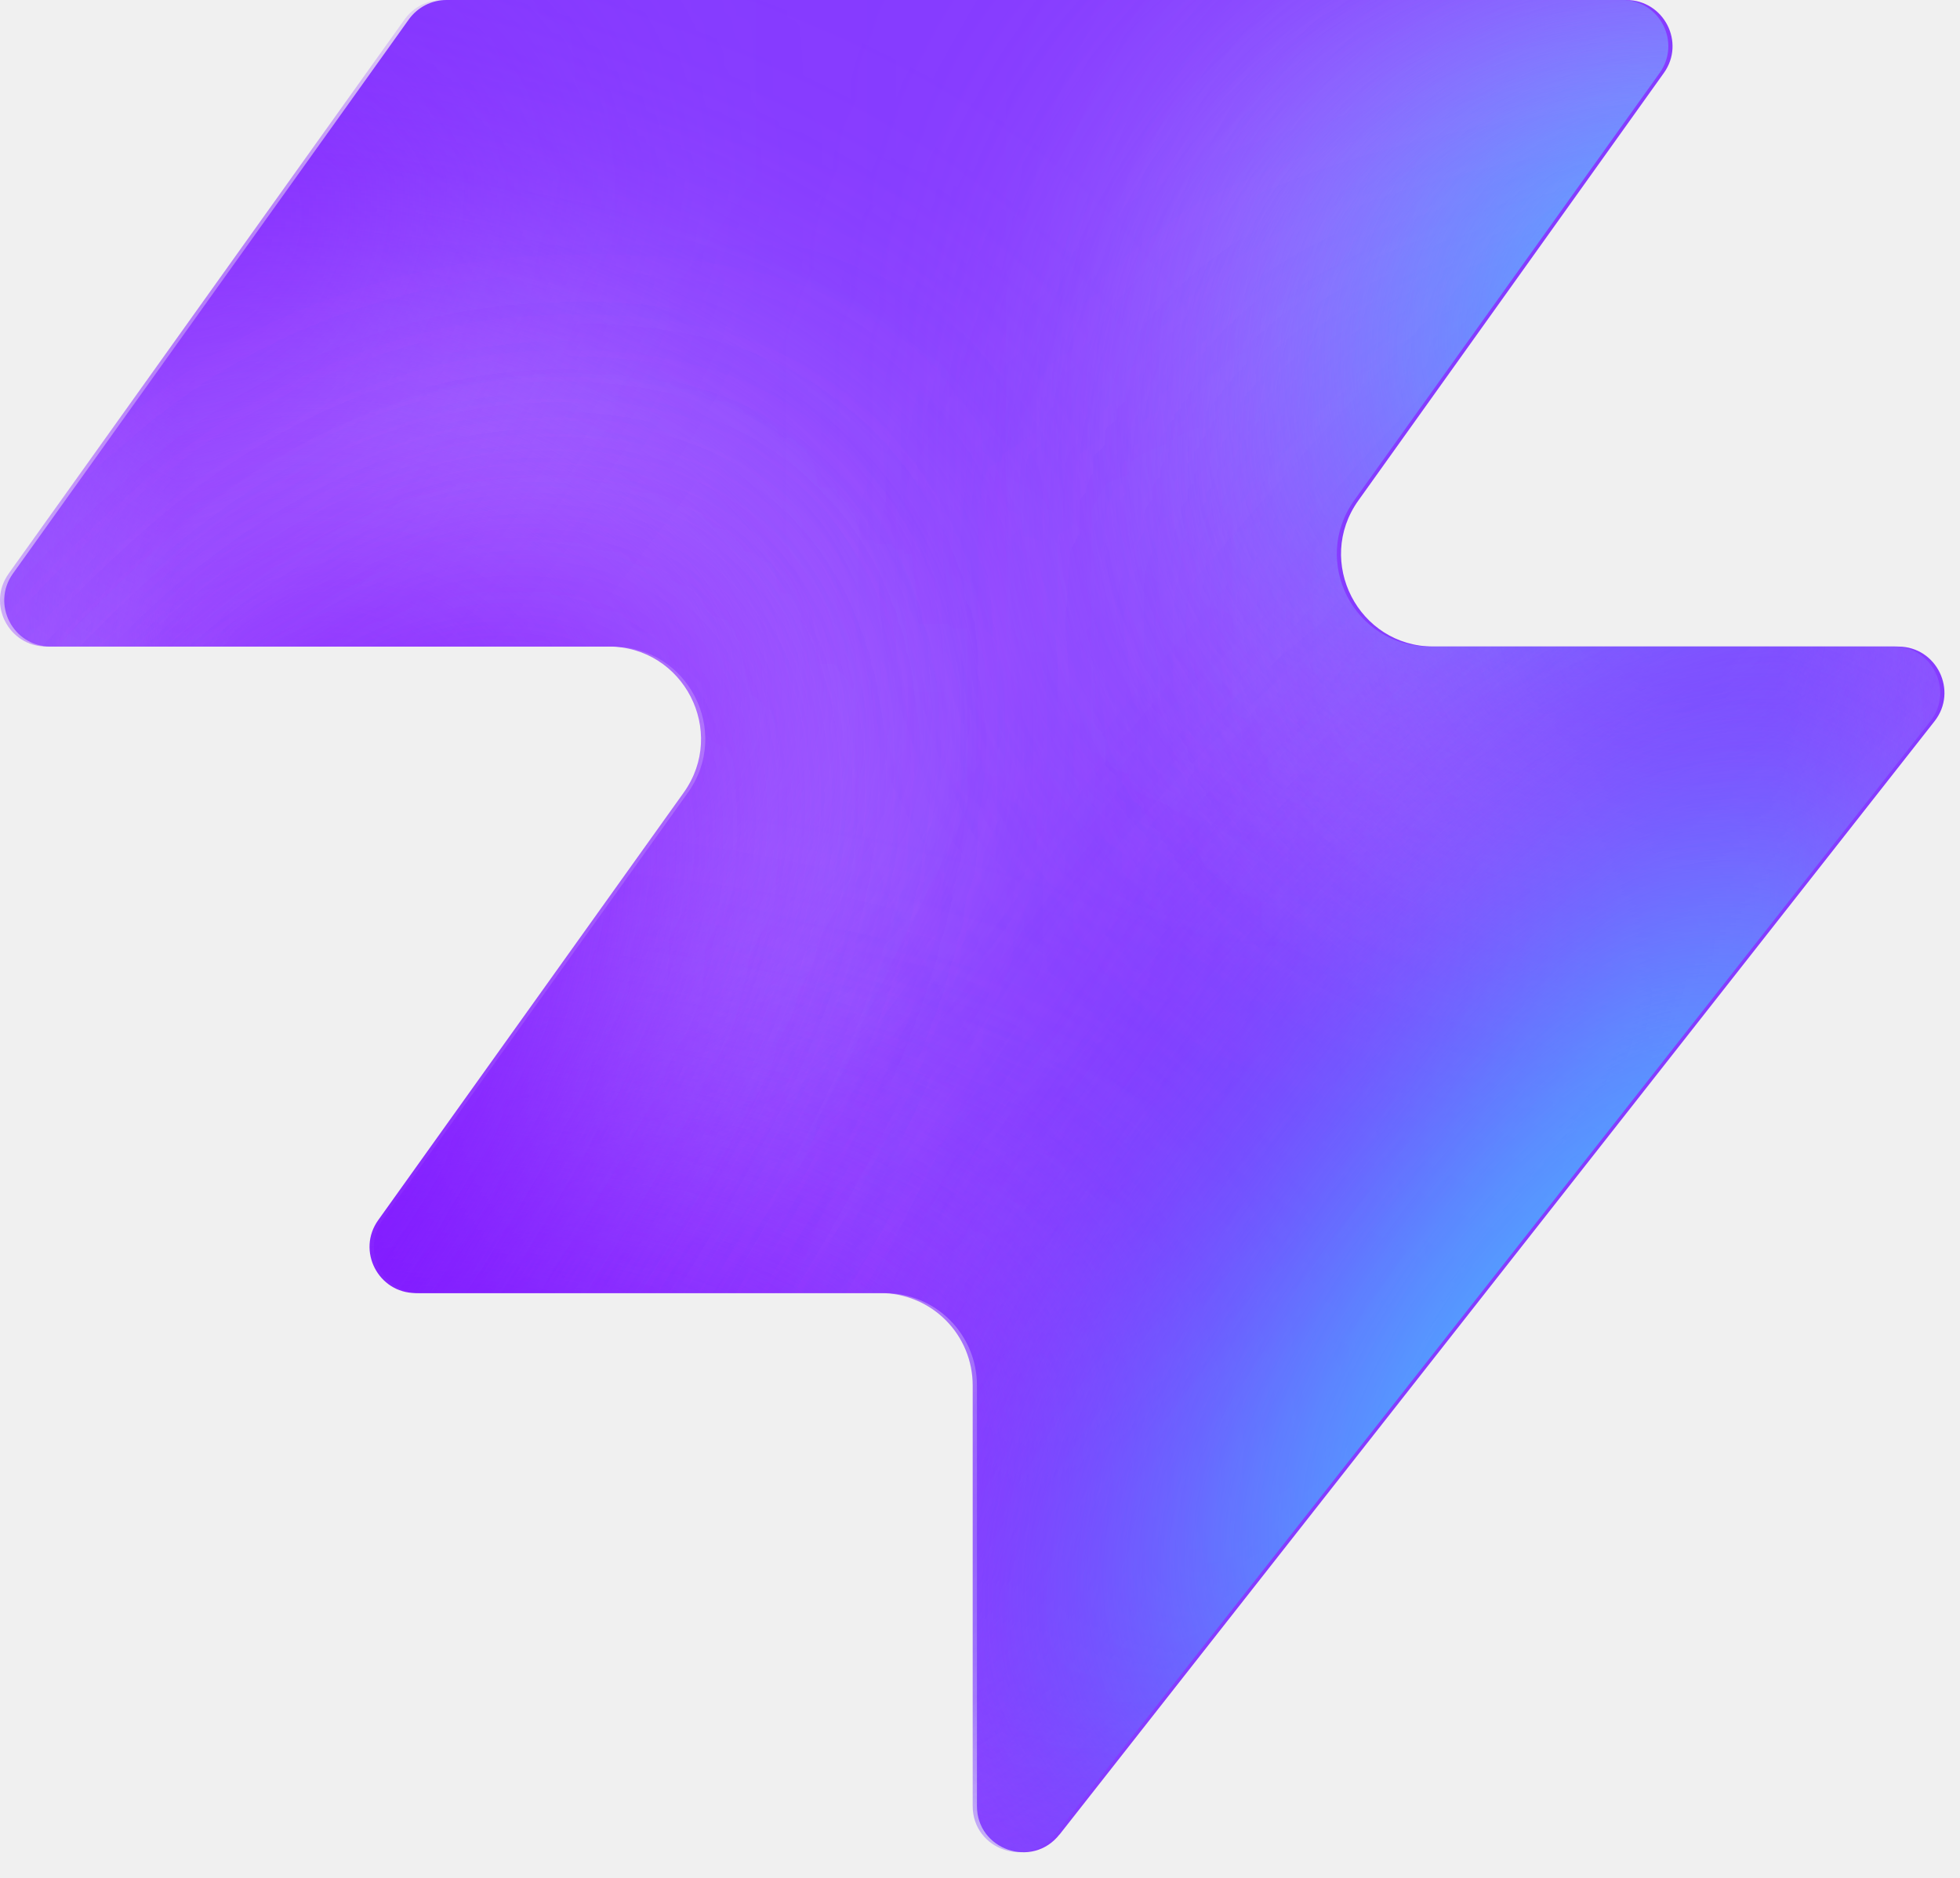
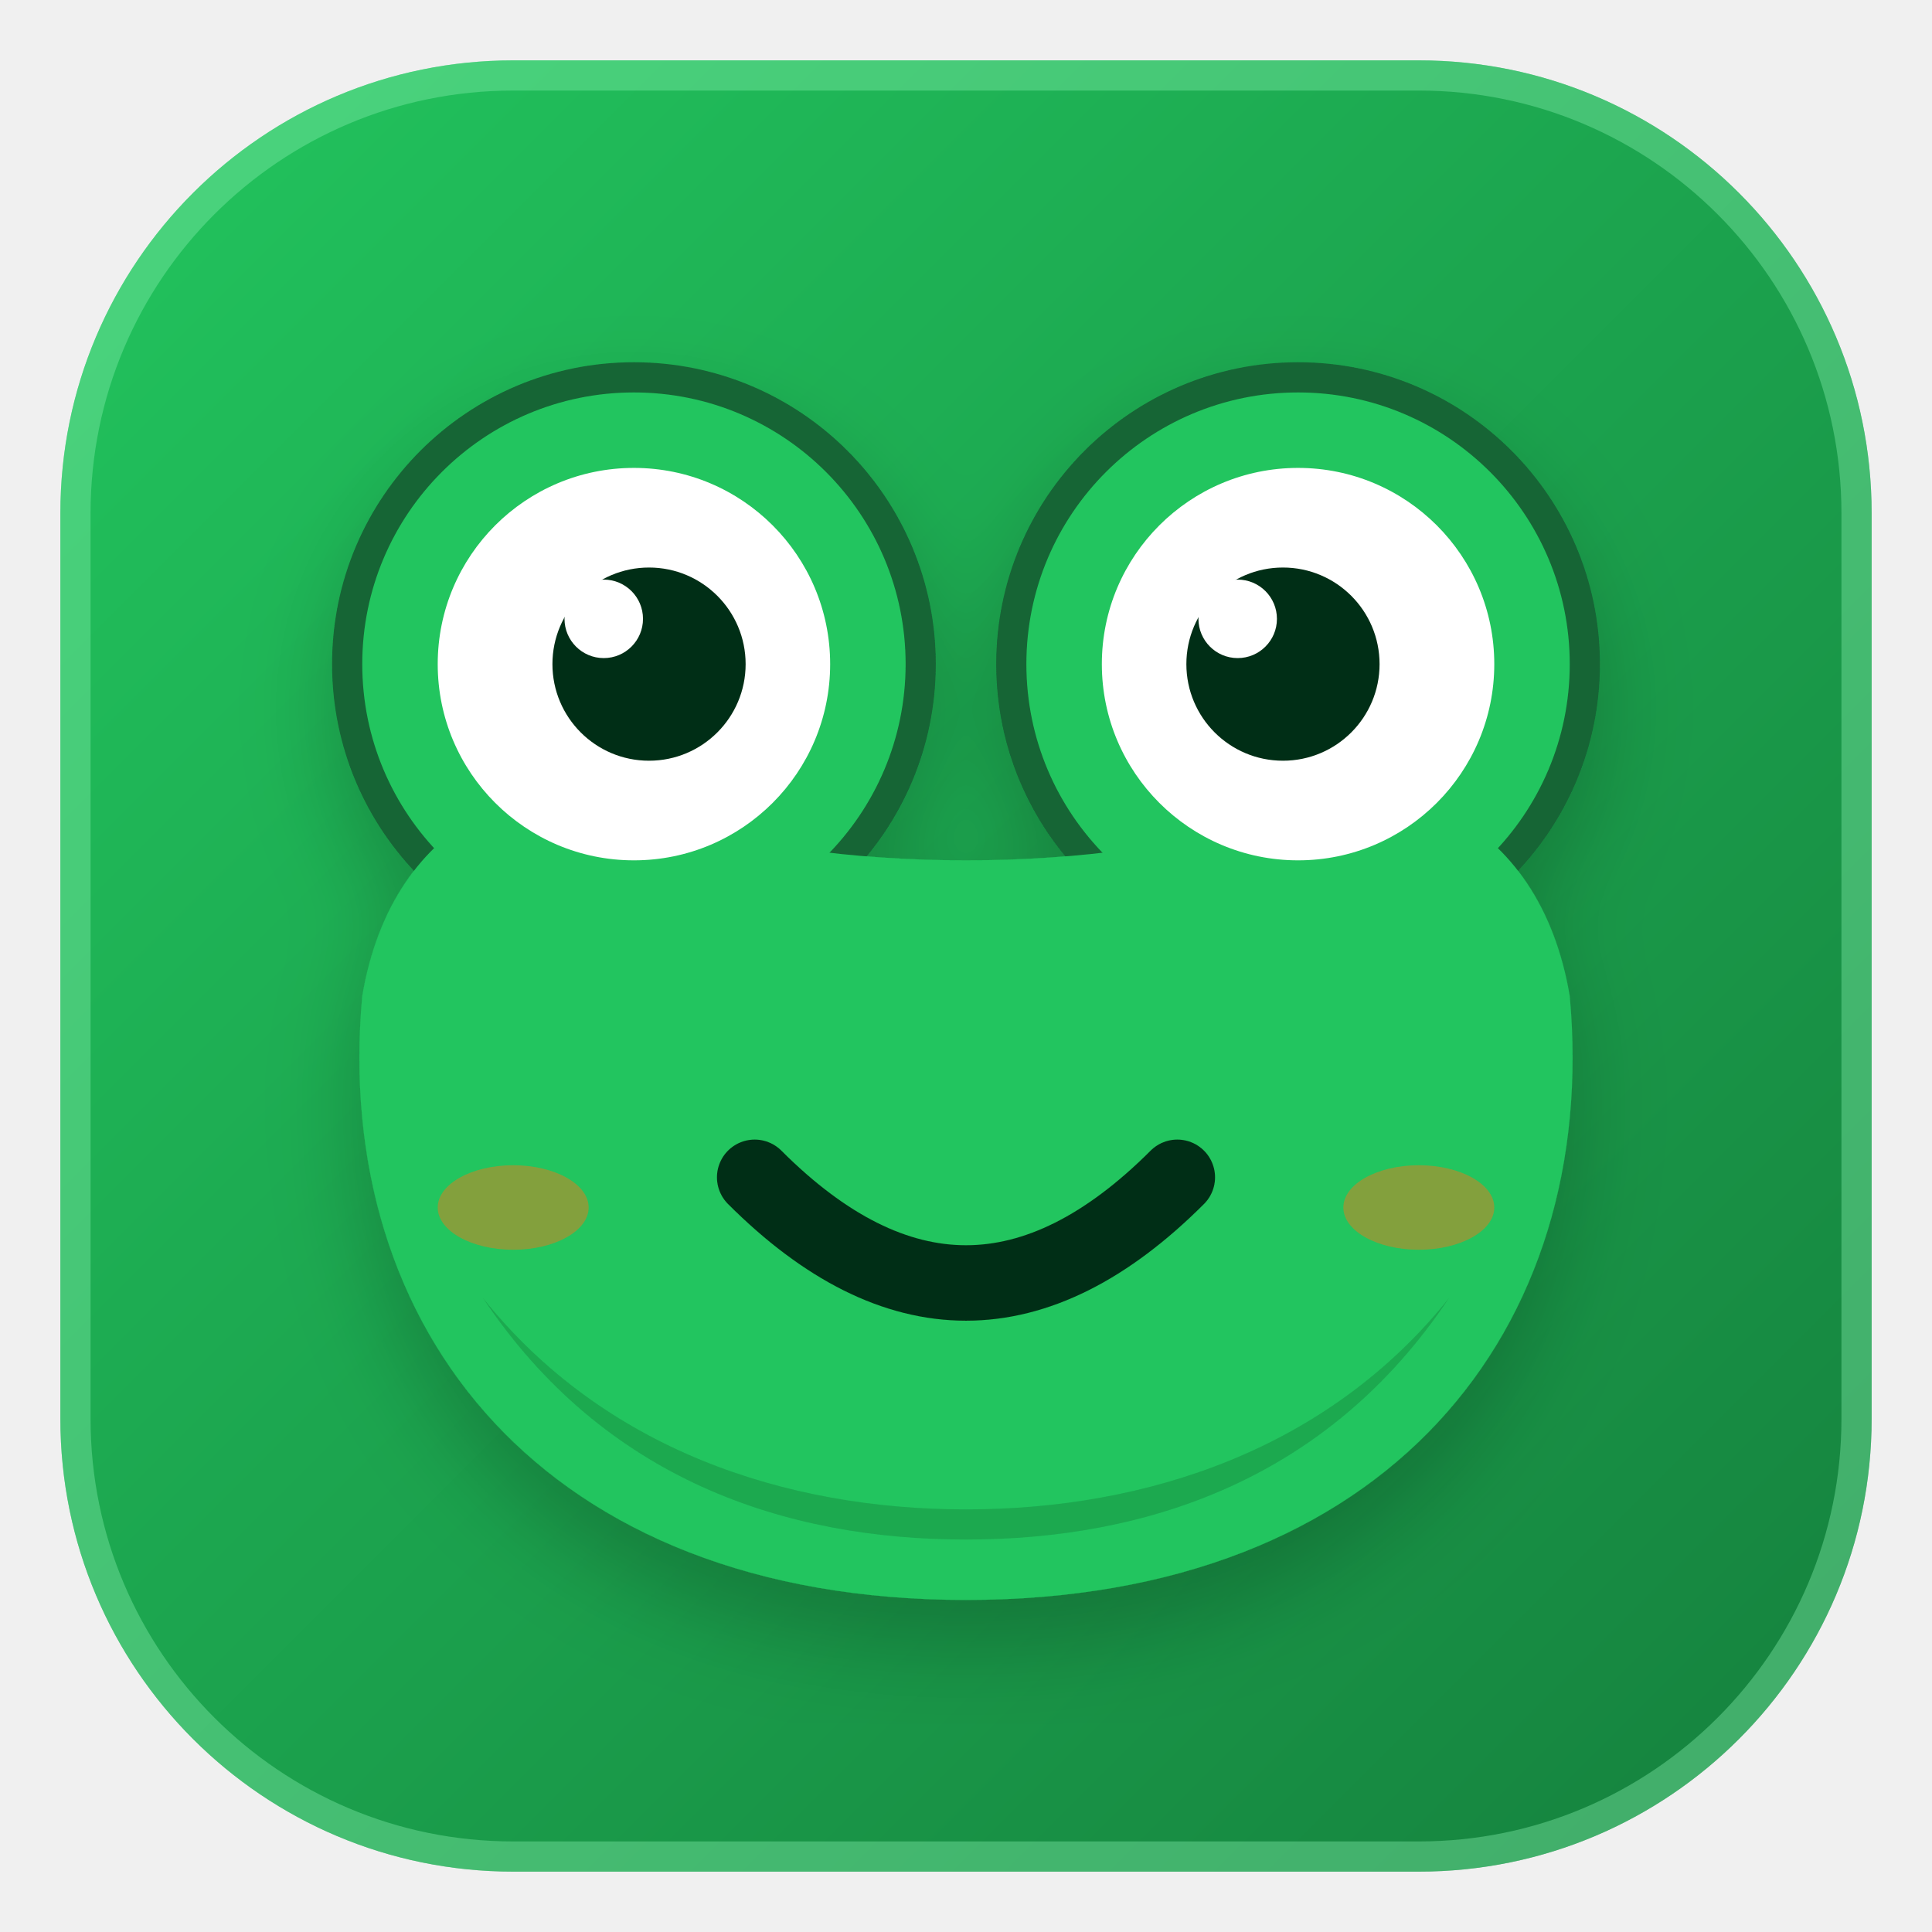
- <svg xmlns="http://www.w3.org/2000/svg" width="48" height="46" fill="none" viewBox="0 0 48 46">
-   <path fill="#863bff" d="M25.946 44.938c-.664.845-2.021.375-2.021-.698V33.937a2.26 2.26 0 0 0-2.262-2.262H10.287c-.92 0-1.456-1.04-.92-1.788l7.48-10.471c1.07-1.497 0-3.578-1.842-3.578H1.237c-.92 0-1.456-1.04-.92-1.788L10.013.474c.214-.297.556-.474.92-.474h28.894c.92 0 1.456 1.04.92 1.788l-7.48 10.471c-1.07 1.498 0 3.579 1.842 3.579h11.377c.943 0 1.473 1.088.89 1.83L25.947 44.94z" style="fill:#863bff;fill:color(display-p3 .525 .23 1);fill-opacity:1" />
-   <mask id="a" width="48" height="46" x="0" y="0" maskUnits="userSpaceOnUse" style="mask-type:alpha">
-     <path fill="#000" d="M25.842 44.938c-.664.844-2.021.375-2.021-.698V33.937a2.26 2.26 0 0 0-2.262-2.262H10.183c-.92 0-1.456-1.04-.92-1.788l7.48-10.471c1.07-1.498 0-3.579-1.842-3.579H1.133c-.92 0-1.456-1.04-.92-1.787L9.91.473c.214-.297.556-.474.92-.474h28.894c.92 0 1.456 1.04.92 1.788l-7.48 10.471c-1.07 1.498 0 3.578 1.842 3.578h11.377c.943 0 1.473 1.088.89 1.832L25.843 44.94z" style="fill:#000;fill-opacity:1" />
-   </mask>
-   <g mask="url(#a)">
-     <g filter="url(#b)">
-       <ellipse cx="5.508" cy="14.704" fill="#ede6ff" rx="5.508" ry="14.704" style="fill:#ede6ff;fill:color(display-p3 .927 .903 1);fill-opacity:1" transform="matrix(.00324 1 1 -.00324 -4.47 31.516)" />
-     </g>
-     <g filter="url(#c)">
-       <ellipse cx="10.399" cy="29.851" fill="#ede6ff" rx="10.399" ry="29.851" style="fill:#ede6ff;fill:color(display-p3 .927 .903 1);fill-opacity:1" transform="matrix(.00324 1 1 -.00324 -39.328 7.883)" />
-     </g>
-     <g filter="url(#d)">
-       <ellipse cx="5.508" cy="30.487" fill="#7e14ff" rx="5.508" ry="30.487" style="fill:#7e14ff;fill:color(display-p3 .492 .077 1);fill-opacity:1" transform="rotate(89.814 -25.913 -14.639)scale(1 -1)" />
-     </g>
-     <g filter="url(#e)">
-       <ellipse cx="5.508" cy="30.599" fill="#7e14ff" rx="5.508" ry="30.599" style="fill:#7e14ff;fill:color(display-p3 .492 .077 1);fill-opacity:1" transform="rotate(89.814 -32.644 -3.334)scale(1 -1)" />
-     </g>
-     <g filter="url(#f)">
-       <ellipse cx="5.508" cy="30.599" fill="#7e14ff" rx="5.508" ry="30.599" style="fill:#7e14ff;fill:color(display-p3 .492 .077 1);fill-opacity:1" transform="matrix(.00324 1 1 -.00324 -34.34 30.47)" />
-     </g>
-     <g filter="url(#g)">
-       <ellipse cx="14.072" cy="22.078" fill="#ede6ff" rx="14.072" ry="22.078" style="fill:#ede6ff;fill:color(display-p3 .927 .903 1);fill-opacity:1" transform="rotate(93.35 24.506 48.493)scale(-1 1)" />
-     </g>
-     <g filter="url(#h)">
-       <ellipse cx="3.47" cy="21.501" fill="#7e14ff" rx="3.47" ry="21.501" style="fill:#7e14ff;fill:color(display-p3 .492 .077 1);fill-opacity:1" transform="rotate(89.009 28.708 47.59)scale(-1 1)" />
-     </g>
-     <g filter="url(#i)">
-       <ellipse cx="3.47" cy="21.501" fill="#7e14ff" rx="3.47" ry="21.501" style="fill:#7e14ff;fill:color(display-p3 .492 .077 1);fill-opacity:1" transform="rotate(89.009 28.708 47.59)scale(-1 1)" />
-     </g>
-     <g filter="url(#j)">
-       <ellipse cx=".387" cy="8.972" fill="#7e14ff" rx="4.407" ry="29.108" style="fill:#7e14ff;fill:color(display-p3 .492 .077 1);fill-opacity:1" transform="rotate(39.51 .387 8.972)" />
-     </g>
-     <g filter="url(#k)">
-       <ellipse cx="47.523" cy="-6.092" fill="#7e14ff" rx="4.407" ry="29.108" style="fill:#7e14ff;fill:color(display-p3 .492 .077 1);fill-opacity:1" transform="rotate(37.892 47.523 -6.092)" />
-     </g>
-     <g filter="url(#l)">
-       <ellipse cx="41.412" cy="6.333" fill="#47bfff" rx="5.971" ry="9.665" style="fill:#47bfff;fill:color(display-p3 .28 .748 1);fill-opacity:1" transform="rotate(37.892 41.412 6.333)" />
-     </g>
-     <g filter="url(#m)">
-       <ellipse cx="-1.879" cy="38.332" fill="#7e14ff" rx="4.407" ry="29.108" style="fill:#7e14ff;fill:color(display-p3 .492 .077 1);fill-opacity:1" transform="rotate(37.892 -1.88 38.332)" />
-     </g>
-     <g filter="url(#n)">
-       <ellipse cx="-1.879" cy="38.332" fill="#7e14ff" rx="4.407" ry="29.108" style="fill:#7e14ff;fill:color(display-p3 .492 .077 1);fill-opacity:1" transform="rotate(37.892 -1.88 38.332)" />
-     </g>
-     <g filter="url(#o)">
-       <ellipse cx="35.651" cy="29.907" fill="#7e14ff" rx="4.407" ry="29.108" style="fill:#7e14ff;fill:color(display-p3 .492 .077 1);fill-opacity:1" transform="rotate(37.892 35.651 29.907)" />
-     </g>
-     <g filter="url(#p)">
-       <ellipse cx="38.418" cy="32.4" fill="#47bfff" rx="5.971" ry="15.297" style="fill:#47bfff;fill:color(display-p3 .28 .748 1);fill-opacity:1" transform="rotate(37.892 38.418 32.4)" />
-     </g>
-   </g>
+ <svg xmlns="http://www.w3.org/2000/svg" viewBox="0 0 64 64" width="64" height="64">
  <defs>
-     <filter id="b" width="60.045" height="41.654" x="-19.77" y="16.149" color-interpolation-filters="sRGB" filterUnits="userSpaceOnUse">
-       <feFlood flood-opacity="0" result="BackgroundImageFix" />
-       <feBlend in="SourceGraphic" in2="BackgroundImageFix" result="shape" />
-       <feGaussianBlur result="effect1_foregroundBlur_2002_17158" stdDeviation="7.659" />
-     </filter>
-     <filter id="c" width="90.34" height="51.437" x="-54.613" y="-7.533" color-interpolation-filters="sRGB" filterUnits="userSpaceOnUse">
-       <feFlood flood-opacity="0" result="BackgroundImageFix" />
-       <feBlend in="SourceGraphic" in2="BackgroundImageFix" result="shape" />
-       <feGaussianBlur result="effect1_foregroundBlur_2002_17158" stdDeviation="7.659" />
-     </filter>
-     <filter id="d" width="79.355" height="29.4" x="-49.64" y="2.03" color-interpolation-filters="sRGB" filterUnits="userSpaceOnUse">
-       <feFlood flood-opacity="0" result="BackgroundImageFix" />
-       <feBlend in="SourceGraphic" in2="BackgroundImageFix" result="shape" />
-       <feGaussianBlur result="effect1_foregroundBlur_2002_17158" stdDeviation="4.596" />
-     </filter>
-     <filter id="e" width="79.579" height="29.4" x="-45.045" y="20.029" color-interpolation-filters="sRGB" filterUnits="userSpaceOnUse">
-       <feFlood flood-opacity="0" result="BackgroundImageFix" />
-       <feBlend in="SourceGraphic" in2="BackgroundImageFix" result="shape" />
-       <feGaussianBlur result="effect1_foregroundBlur_2002_17158" stdDeviation="4.596" />
-     </filter>
-     <filter id="f" width="79.579" height="29.4" x="-43.513" y="21.178" color-interpolation-filters="sRGB" filterUnits="userSpaceOnUse">
-       <feFlood flood-opacity="0" result="BackgroundImageFix" />
-       <feBlend in="SourceGraphic" in2="BackgroundImageFix" result="shape" />
-       <feGaussianBlur result="effect1_foregroundBlur_2002_17158" stdDeviation="4.596" />
-     </filter>
-     <filter id="g" width="74.749" height="58.852" x="15.756" y="-17.901" color-interpolation-filters="sRGB" filterUnits="userSpaceOnUse">
-       <feFlood flood-opacity="0" result="BackgroundImageFix" />
-       <feBlend in="SourceGraphic" in2="BackgroundImageFix" result="shape" />
-       <feGaussianBlur result="effect1_foregroundBlur_2002_17158" stdDeviation="7.659" />
-     </filter>
-     <filter id="h" width="61.377" height="25.362" x="23.548" y="2.284" color-interpolation-filters="sRGB" filterUnits="userSpaceOnUse">
-       <feFlood flood-opacity="0" result="BackgroundImageFix" />
-       <feBlend in="SourceGraphic" in2="BackgroundImageFix" result="shape" />
-       <feGaussianBlur result="effect1_foregroundBlur_2002_17158" stdDeviation="4.596" />
-     </filter>
-     <filter id="i" width="61.377" height="25.362" x="23.548" y="2.284" color-interpolation-filters="sRGB" filterUnits="userSpaceOnUse">
-       <feFlood flood-opacity="0" result="BackgroundImageFix" />
-       <feBlend in="SourceGraphic" in2="BackgroundImageFix" result="shape" />
-       <feGaussianBlur result="effect1_foregroundBlur_2002_17158" stdDeviation="4.596" />
-     </filter>
-     <filter id="j" width="56.045" height="63.649" x="-27.636" y="-22.853" color-interpolation-filters="sRGB" filterUnits="userSpaceOnUse">
-       <feFlood flood-opacity="0" result="BackgroundImageFix" />
-       <feBlend in="SourceGraphic" in2="BackgroundImageFix" result="shape" />
-       <feGaussianBlur result="effect1_foregroundBlur_2002_17158" stdDeviation="4.596" />
-     </filter>
-     <filter id="k" width="54.814" height="64.646" x="20.116" y="-38.415" color-interpolation-filters="sRGB" filterUnits="userSpaceOnUse">
-       <feFlood flood-opacity="0" result="BackgroundImageFix" />
-       <feBlend in="SourceGraphic" in2="BackgroundImageFix" result="shape" />
-       <feGaussianBlur result="effect1_foregroundBlur_2002_17158" stdDeviation="4.596" />
-     </filter>
-     <filter id="l" width="33.541" height="35.313" x="24.641" y="-11.323" color-interpolation-filters="sRGB" filterUnits="userSpaceOnUse">
-       <feFlood flood-opacity="0" result="BackgroundImageFix" />
-       <feBlend in="SourceGraphic" in2="BackgroundImageFix" result="shape" />
-       <feGaussianBlur result="effect1_foregroundBlur_2002_17158" stdDeviation="4.596" />
-     </filter>
-     <filter id="m" width="54.814" height="64.646" x="-29.286" y="6.009" color-interpolation-filters="sRGB" filterUnits="userSpaceOnUse">
-       <feFlood flood-opacity="0" result="BackgroundImageFix" />
-       <feBlend in="SourceGraphic" in2="BackgroundImageFix" result="shape" />
-       <feGaussianBlur result="effect1_foregroundBlur_2002_17158" stdDeviation="4.596" />
-     </filter>
-     <filter id="n" width="54.814" height="64.646" x="-29.286" y="6.009" color-interpolation-filters="sRGB" filterUnits="userSpaceOnUse">
-       <feFlood flood-opacity="0" result="BackgroundImageFix" />
-       <feBlend in="SourceGraphic" in2="BackgroundImageFix" result="shape" />
-       <feGaussianBlur result="effect1_foregroundBlur_2002_17158" stdDeviation="4.596" />
-     </filter>
-     <filter id="o" width="54.814" height="64.646" x="8.244" y="-2.416" color-interpolation-filters="sRGB" filterUnits="userSpaceOnUse">
-       <feFlood flood-opacity="0" result="BackgroundImageFix" />
-       <feBlend in="SourceGraphic" in2="BackgroundImageFix" result="shape" />
-       <feGaussianBlur result="effect1_foregroundBlur_2002_17158" stdDeviation="4.596" />
-     </filter>
-     <filter id="p" width="39.409" height="43.623" x="18.713" y="10.588" color-interpolation-filters="sRGB" filterUnits="userSpaceOnUse">
-       <feFlood flood-opacity="0" result="BackgroundImageFix" />
-       <feBlend in="SourceGraphic" in2="BackgroundImageFix" result="shape" />
-       <feGaussianBlur result="effect1_foregroundBlur_2002_17158" stdDeviation="4.596" />
+     <linearGradient id="bgGrad" x1="0%" y1="0%" x2="100%" y2="100%">
+       <stop offset="0%" stop-color="#22C55E" />
+       <stop offset="100%" stop-color="#15803D" />
+     </linearGradient>
+     <filter id="shadow" x="-10%" y="-10%" width="120%" height="120%">
+       <feDropShadow dx="0" dy="1.5" stdDeviation="1.5" flood-opacity="0.2" />
    </filter>
  </defs>
+   <rect x="2" y="2" width="60" height="60" rx="15" fill="url(#bgGrad)" />
+   <rect x="2.5" y="2.5" width="59" height="59" rx="14.5" fill="none" stroke="#86EFAC" stroke-width="1" stroke-opacity="0.4" />
+   <g filter="url(#shadow)">
+     <circle cx="21" cy="22" r="10" fill="#166534" />
+     <circle cx="43" cy="22" r="10" fill="#166534" />
+     <circle cx="21" cy="22" r="9" fill="#22C55E" />
+     <circle cx="43" cy="22" r="9" fill="#22C55E" />
+     <path d="M 12 33 C 11 44 18 53 32 53 C 46 53 53 44 52 33 C 51 27 46 25 42 27 C 37 29 27 29 22 27 C 18 25 13 27 12 33 Z" fill="#22C55E" />
+     <path d="M 16 43 C 20 49 26 51 32 51 C 38 51 44 49 48 43 C 44 48 38 50 32 50 C 26 50 20 48 16 43 Z" fill="#15803D" opacity="0.4" />
+     <circle cx="21" cy="22" r="6.5" fill="#FFFFFF" />
+     <circle cx="43" cy="22" r="6.5" fill="#FFFFFF" />
+     <circle cx="21.5" cy="22" r="3.2" fill="#052E16" />
+     <circle cx="42.5" cy="22" r="3.2" fill="#052E16" />
+     <circle cx="20" cy="20.5" r="1.3" fill="#FFFFFF" />
+     <circle cx="41" cy="20.5" r="1.3" fill="#FFFFFF" />
+     <path d="M 25 39 Q 32 46 39 39" fill="none" stroke="#052E16" stroke-width="2.5" stroke-linecap="round" />
+     <ellipse cx="17" cy="40" rx="2.5" ry="1.4" fill="#F97316" opacity="0.45" />
+     <ellipse cx="47" cy="40" rx="2.5" ry="1.4" fill="#F97316" opacity="0.45" />
+   </g>
</svg>
